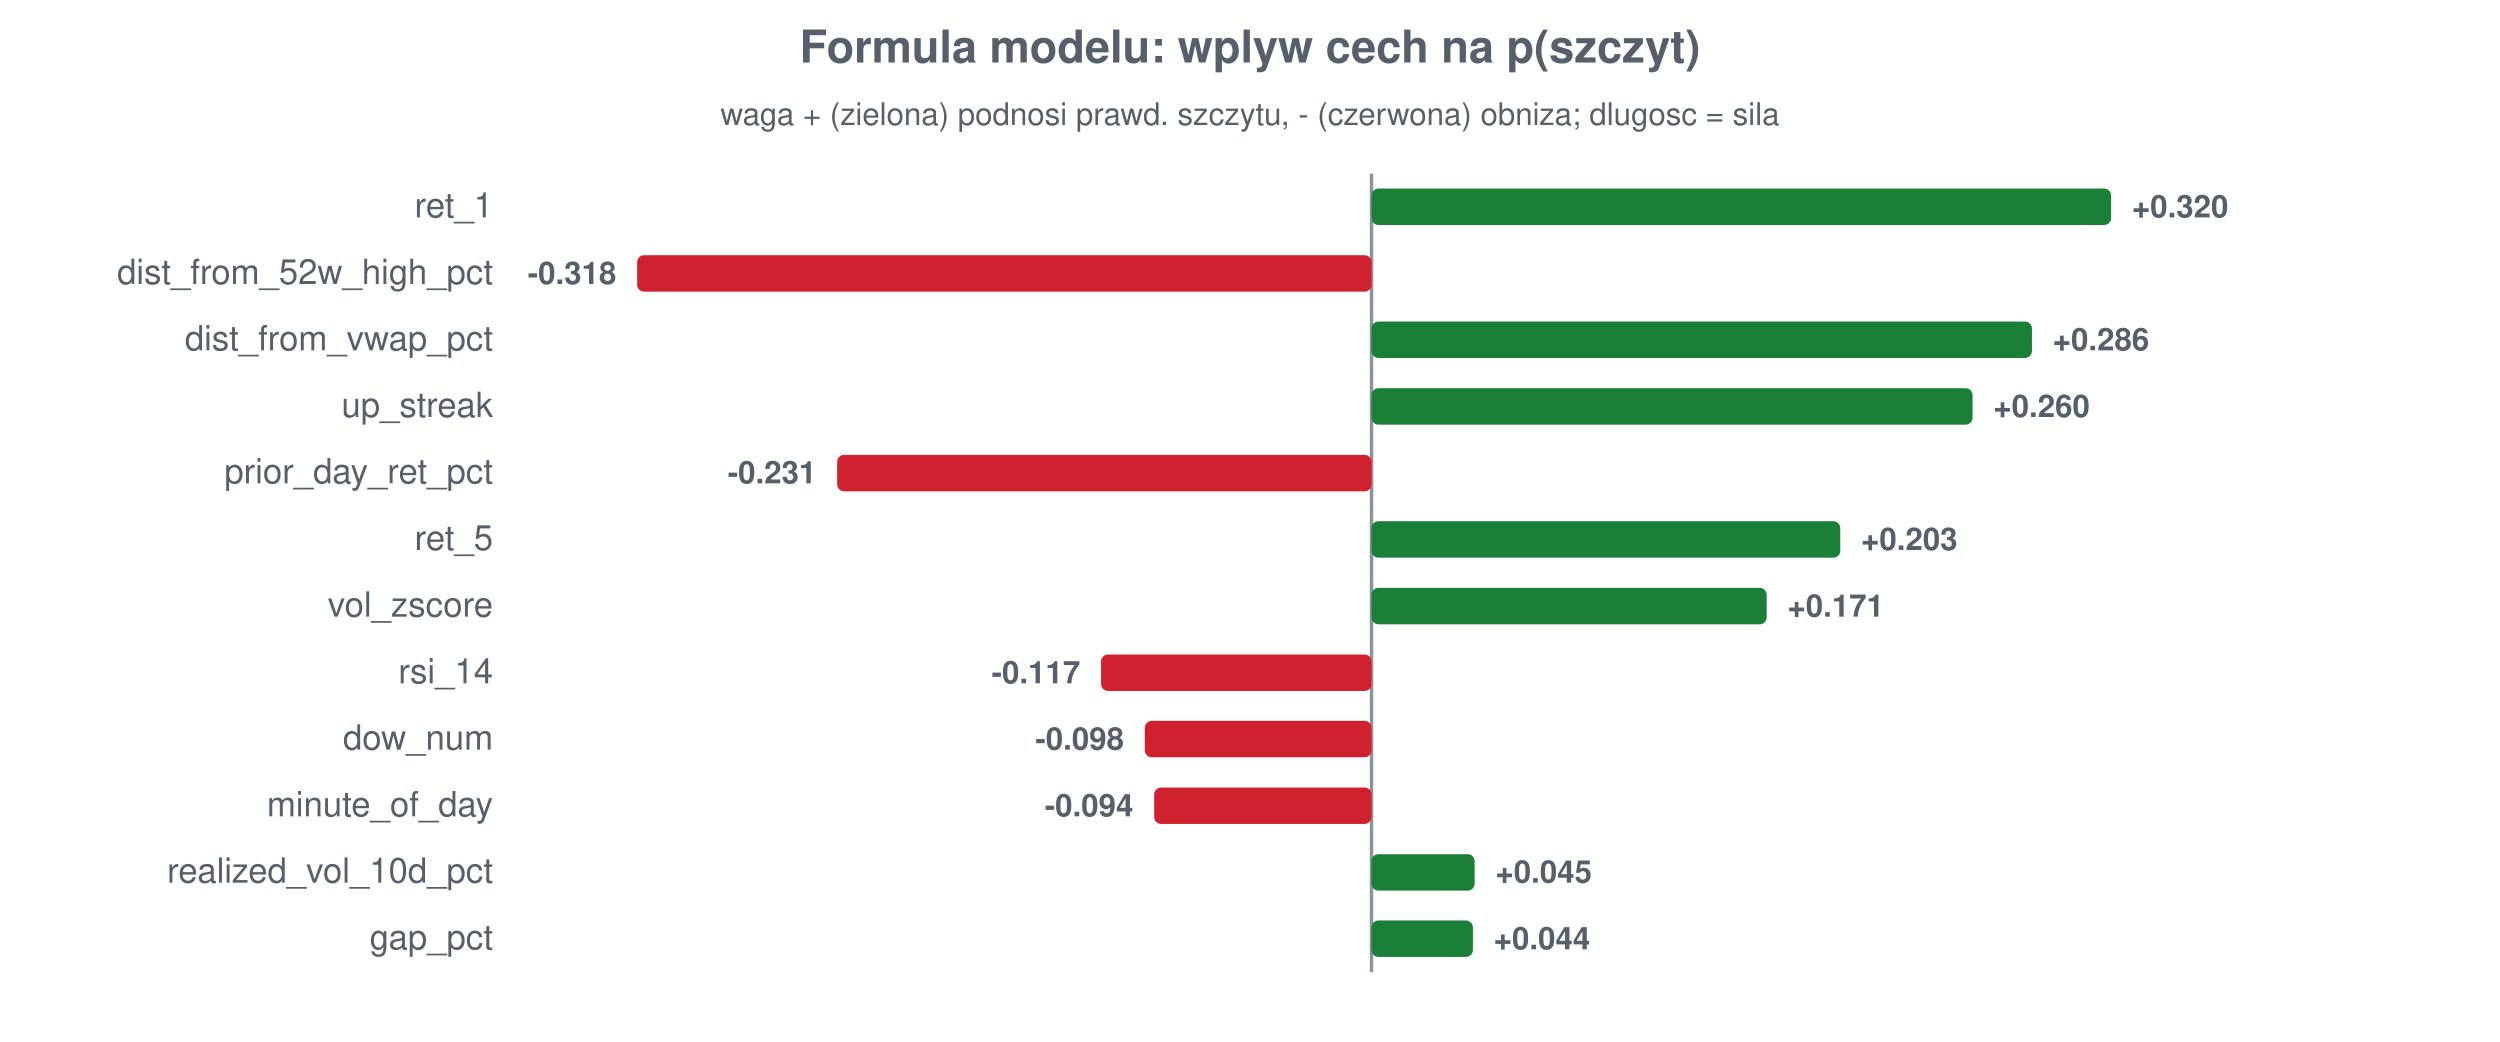
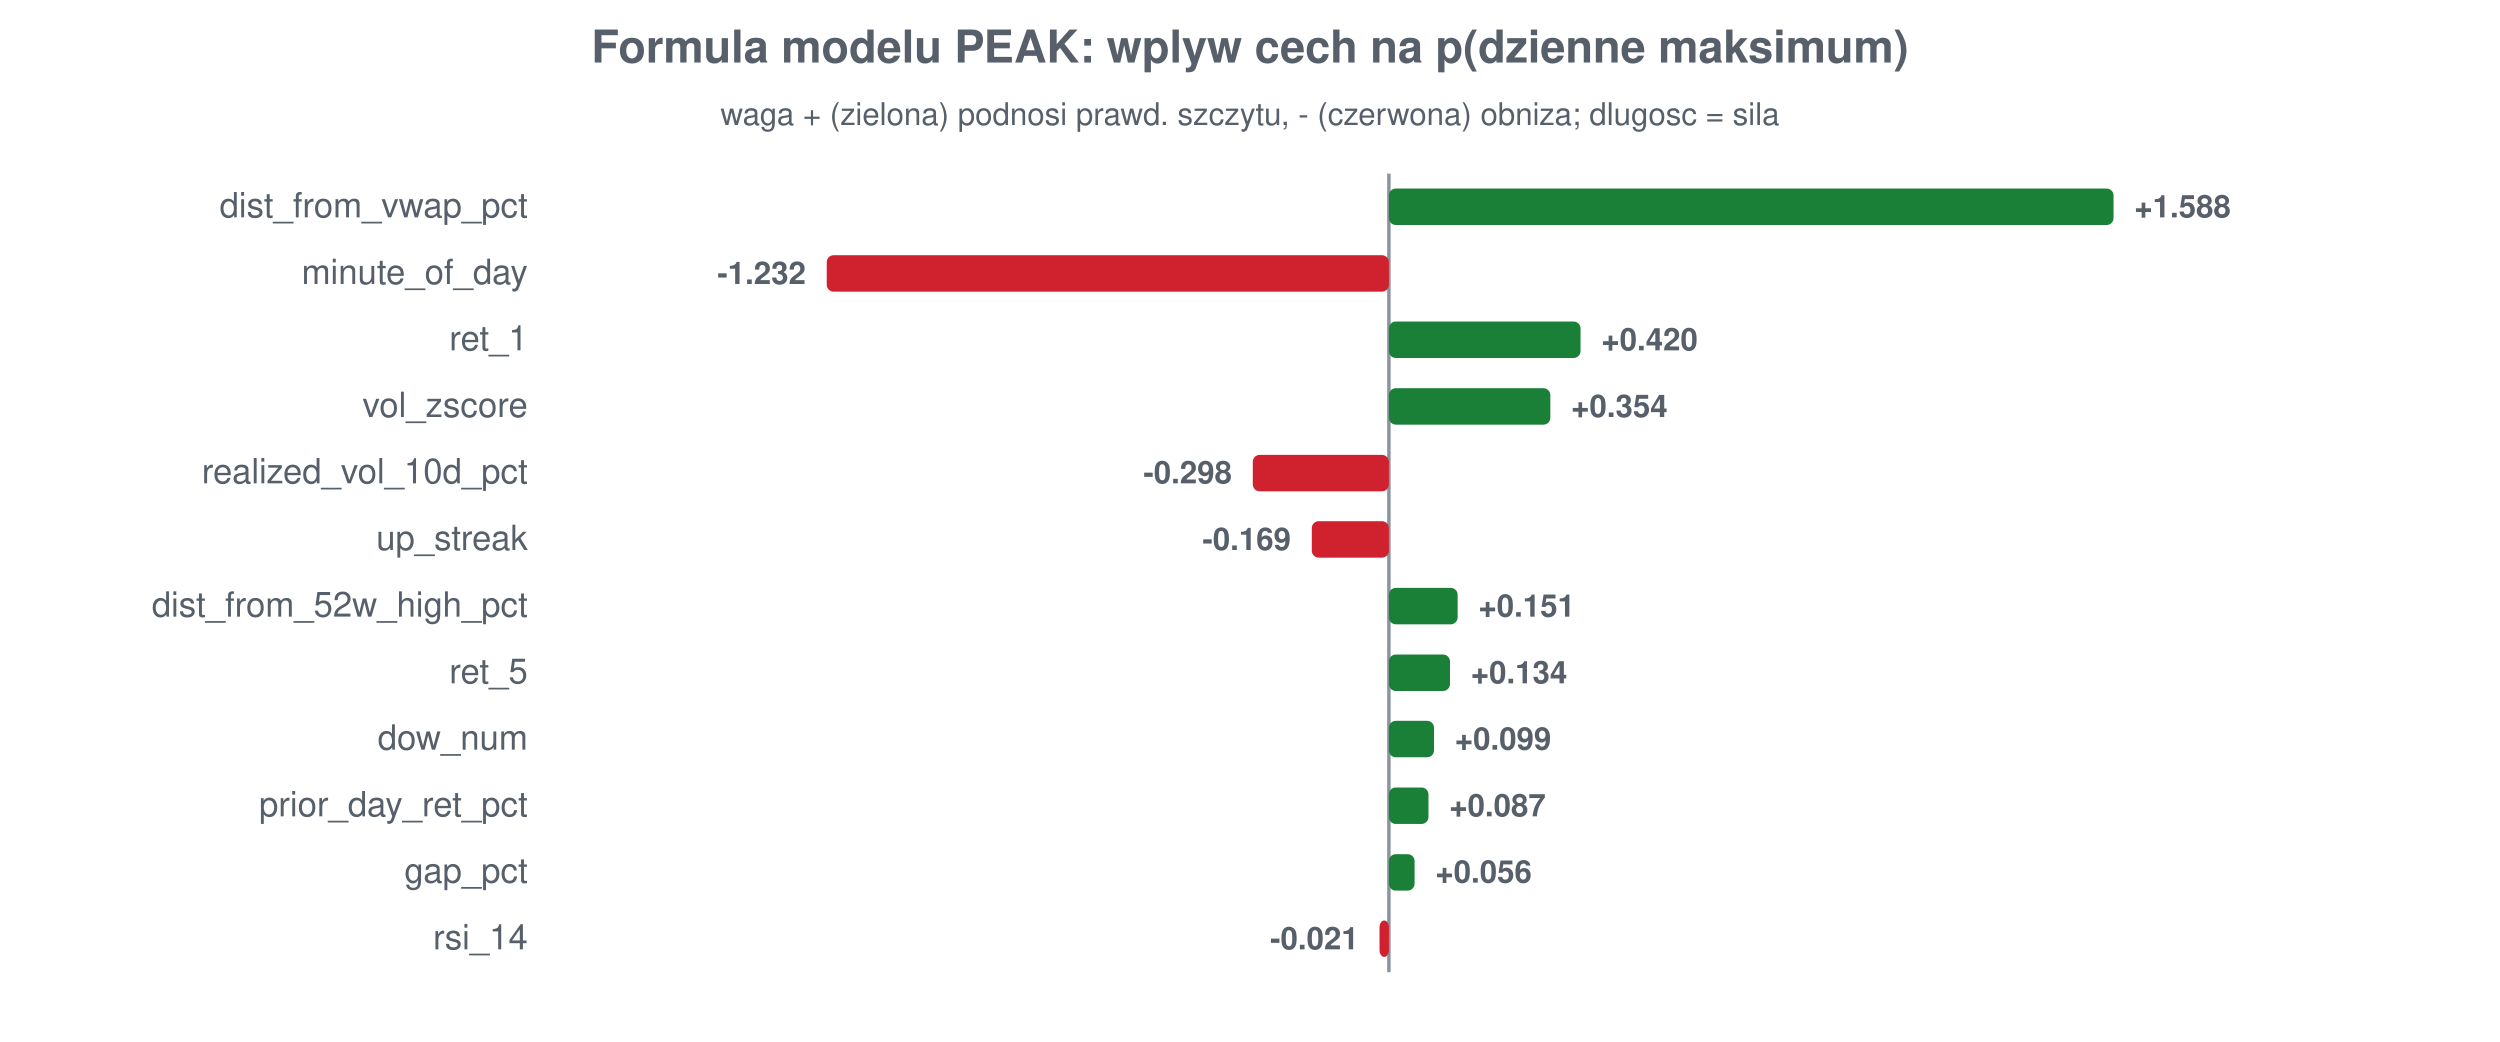
<svg xmlns="http://www.w3.org/2000/svg" viewBox="0 0 720 300" font-family="-apple-system,Segoe UI,Helvetica,Arial,sans-serif">
-   <text x="360.0" y="18.0" font-size="13" text-anchor="middle" fill="#57606a" font-weight="bold">Formula modelu: wplyw cech na p(szczyt)</text>
+   <text x="360.0" y="18.0" font-size="13" text-anchor="middle" fill="#57606a" font-weight="bold">Formula modelu PEAK: wplyw cech na p(dzienne maksimum)</text>
  <text x="360.0" y="36.0" font-size="9" text-anchor="middle" fill="#57606a" font-weight="normal">waga + (zielona) podnosi prawd. szczytu, - (czerwona) obniza; dlugosc = sila</text>
-   <line x1="395.0" y1="50" x2="395.0" y2="280" stroke="#8b949e" stroke-width="1" />
-   <text x="142.0" y="62.6" font-size="10" text-anchor="end" fill="#57606a" font-weight="normal">ret_1</text>
-   <rect x="395.0" y="54.3" width="213.0" height="10.5" fill="#1a7f37" rx="2" />
-   <text x="614.0" y="62.6" font-size="9" text-anchor="start" fill="#57606a" font-weight="bold">+0.320</text>
-   <text x="142.0" y="81.8" font-size="10" text-anchor="end" fill="#57606a" font-weight="normal">dist_from_52w_high_pct</text>
-   <rect x="183.5" y="73.5" width="211.5" height="10.5" fill="#cf222e" rx="2" />
-   <text x="177.5" y="81.8" font-size="9" text-anchor="end" fill="#57606a" font-weight="bold">-0.318</text>
-   <text x="142.0" y="100.9" font-size="10" text-anchor="end" fill="#57606a" font-weight="normal">dist_from_vwap_pct</text>
-   <rect x="395.0" y="92.6" width="190.2" height="10.5" fill="#1a7f37" rx="2" />
-   <text x="591.2" y="100.9" font-size="9" text-anchor="start" fill="#57606a" font-weight="bold">+0.286</text>
-   <text x="142.0" y="120.1" font-size="10" text-anchor="end" fill="#57606a" font-weight="normal">up_streak</text>
-   <rect x="395.0" y="111.8" width="173.1" height="10.5" fill="#1a7f37" rx="2" />
-   <text x="574.1" y="120.1" font-size="9" text-anchor="start" fill="#57606a" font-weight="bold">+0.260</text>
-   <text x="142.0" y="139.2" font-size="10" text-anchor="end" fill="#57606a" font-weight="normal">prior_day_ret_pct</text>
-   <rect x="241.1" y="131.0" width="153.9" height="10.5" fill="#cf222e" rx="2" />
-   <text x="235.1" y="139.2" font-size="9" text-anchor="end" fill="#57606a" font-weight="bold">-0.231</text>
-   <text x="142.0" y="158.4" font-size="10" text-anchor="end" fill="#57606a" font-weight="normal">ret_5</text>
-   <rect x="395.0" y="150.1" width="135.0" height="10.5" fill="#1a7f37" rx="2" />
-   <text x="536.0" y="158.4" font-size="9" text-anchor="start" fill="#57606a" font-weight="bold">+0.203</text>
-   <text x="142.0" y="177.6" font-size="10" text-anchor="end" fill="#57606a" font-weight="normal">vol_zscore</text>
-   <rect x="395.0" y="169.3" width="113.8" height="10.5" fill="#1a7f37" rx="2" />
-   <text x="514.8" y="177.6" font-size="9" text-anchor="start" fill="#57606a" font-weight="bold">+0.171</text>
-   <text x="142.0" y="196.8" font-size="10" text-anchor="end" fill="#57606a" font-weight="normal">rsi_14</text>
-   <rect x="317.1" y="188.5" width="77.9" height="10.5" fill="#cf222e" rx="2" />
-   <text x="311.1" y="196.8" font-size="9" text-anchor="end" fill="#57606a" font-weight="bold">-0.117</text>
-   <text x="142.0" y="215.9" font-size="10" text-anchor="end" fill="#57606a" font-weight="normal">dow_num</text>
-   <rect x="329.7" y="207.6" width="65.3" height="10.5" fill="#cf222e" rx="2" />
-   <text x="323.7" y="215.9" font-size="9" text-anchor="end" fill="#57606a" font-weight="bold">-0.098</text>
-   <text x="142.0" y="235.1" font-size="10" text-anchor="end" fill="#57606a" font-weight="normal">minute_of_day</text>
-   <rect x="332.4" y="226.8" width="62.6" height="10.5" fill="#cf222e" rx="2" />
-   <text x="326.4" y="235.1" font-size="9" text-anchor="end" fill="#57606a" font-weight="bold">-0.094</text>
-   <text x="142.0" y="254.2" font-size="10" text-anchor="end" fill="#57606a" font-weight="normal">realized_vol_10d_pct</text>
-   <rect x="395.0" y="246.0" width="29.7" height="10.5" fill="#1a7f37" rx="2" />
-   <text x="430.7" y="254.2" font-size="9" text-anchor="start" fill="#57606a" font-weight="bold">+0.045</text>
-   <text x="142.0" y="273.4" font-size="10" text-anchor="end" fill="#57606a" font-weight="normal">gap_pct</text>
-   <rect x="395.0" y="265.1" width="29.2" height="10.5" fill="#1a7f37" rx="2" />
-   <text x="430.2" y="273.4" font-size="9" text-anchor="start" fill="#57606a" font-weight="bold">+0.044</text>
+   <line x1="400.0" y1="50" x2="400.0" y2="280" stroke="#8b949e" stroke-width="1" />
+   <text x="152.0" y="62.6" font-size="10" text-anchor="end" fill="#57606a" font-weight="normal">dist_from_vwap_pct</text>
+   <rect x="400.0" y="54.3" width="208.7" height="10.5" fill="#1a7f37" rx="2" />
+   <text x="614.7" y="62.6" font-size="9" text-anchor="start" fill="#57606a" font-weight="bold">+1.588</text>
+   <text x="152.0" y="81.8" font-size="10" text-anchor="end" fill="#57606a" font-weight="normal">minute_of_day</text>
+   <rect x="238.1" y="73.5" width="161.9" height="10.5" fill="#cf222e" rx="2" />
+   <text x="232.1" y="81.8" font-size="9" text-anchor="end" fill="#57606a" font-weight="bold">-1.232</text>
+   <text x="152.0" y="100.9" font-size="10" text-anchor="end" fill="#57606a" font-weight="normal">ret_1</text>
+   <rect x="400.0" y="92.6" width="55.2" height="10.5" fill="#1a7f37" rx="2" />
+   <text x="461.2" y="100.9" font-size="9" text-anchor="start" fill="#57606a" font-weight="bold">+0.420</text>
+   <text x="152.0" y="120.1" font-size="10" text-anchor="end" fill="#57606a" font-weight="normal">vol_zscore</text>
+   <rect x="400.0" y="111.8" width="46.5" height="10.5" fill="#1a7f37" rx="2" />
+   <text x="452.5" y="120.1" font-size="9" text-anchor="start" fill="#57606a" font-weight="bold">+0.354</text>
+   <text x="152.0" y="139.2" font-size="10" text-anchor="end" fill="#57606a" font-weight="normal">realized_vol_10d_pct</text>
+   <rect x="360.8" y="131.0" width="39.2" height="10.5" fill="#cf222e" rx="2" />
+   <text x="354.8" y="139.2" font-size="9" text-anchor="end" fill="#57606a" font-weight="bold">-0.298</text>
+   <text x="152.0" y="158.4" font-size="10" text-anchor="end" fill="#57606a" font-weight="normal">up_streak</text>
+   <rect x="377.8" y="150.1" width="22.2" height="10.5" fill="#cf222e" rx="2" />
+   <text x="371.8" y="158.4" font-size="9" text-anchor="end" fill="#57606a" font-weight="bold">-0.169</text>
+   <text x="152.0" y="177.6" font-size="10" text-anchor="end" fill="#57606a" font-weight="normal">dist_from_52w_high_pct</text>
+   <rect x="400.0" y="169.3" width="19.8" height="10.5" fill="#1a7f37" rx="2" />
+   <text x="425.8" y="177.6" font-size="9" text-anchor="start" fill="#57606a" font-weight="bold">+0.151</text>
+   <text x="152.0" y="196.8" font-size="10" text-anchor="end" fill="#57606a" font-weight="normal">ret_5</text>
+   <rect x="400.0" y="188.5" width="17.6" height="10.5" fill="#1a7f37" rx="2" />
+   <text x="423.6" y="196.8" font-size="9" text-anchor="start" fill="#57606a" font-weight="bold">+0.134</text>
+   <text x="152.0" y="215.9" font-size="10" text-anchor="end" fill="#57606a" font-weight="normal">dow_num</text>
+   <rect x="400.0" y="207.6" width="13.0" height="10.5" fill="#1a7f37" rx="2" />
+   <text x="419.0" y="215.9" font-size="9" text-anchor="start" fill="#57606a" font-weight="bold">+0.099</text>
+   <text x="152.0" y="235.1" font-size="10" text-anchor="end" fill="#57606a" font-weight="normal">prior_day_ret_pct</text>
+   <rect x="400.0" y="226.8" width="11.4" height="10.5" fill="#1a7f37" rx="2" />
+   <text x="417.4" y="235.1" font-size="9" text-anchor="start" fill="#57606a" font-weight="bold">+0.087</text>
+   <text x="152.0" y="254.2" font-size="10" text-anchor="end" fill="#57606a" font-weight="normal">gap_pct</text>
+   <rect x="400.0" y="246.0" width="7.4" height="10.5" fill="#1a7f37" rx="2" />
+   <text x="413.4" y="254.2" font-size="9" text-anchor="start" fill="#57606a" font-weight="bold">+0.056</text>
+   <text x="152.0" y="273.4" font-size="10" text-anchor="end" fill="#57606a" font-weight="normal">rsi_14</text>
+   <rect x="397.3" y="265.1" width="2.7" height="10.5" fill="#cf222e" rx="2" />
+   <text x="391.3" y="273.4" font-size="9" text-anchor="end" fill="#57606a" font-weight="bold">-0.021</text>
</svg>
